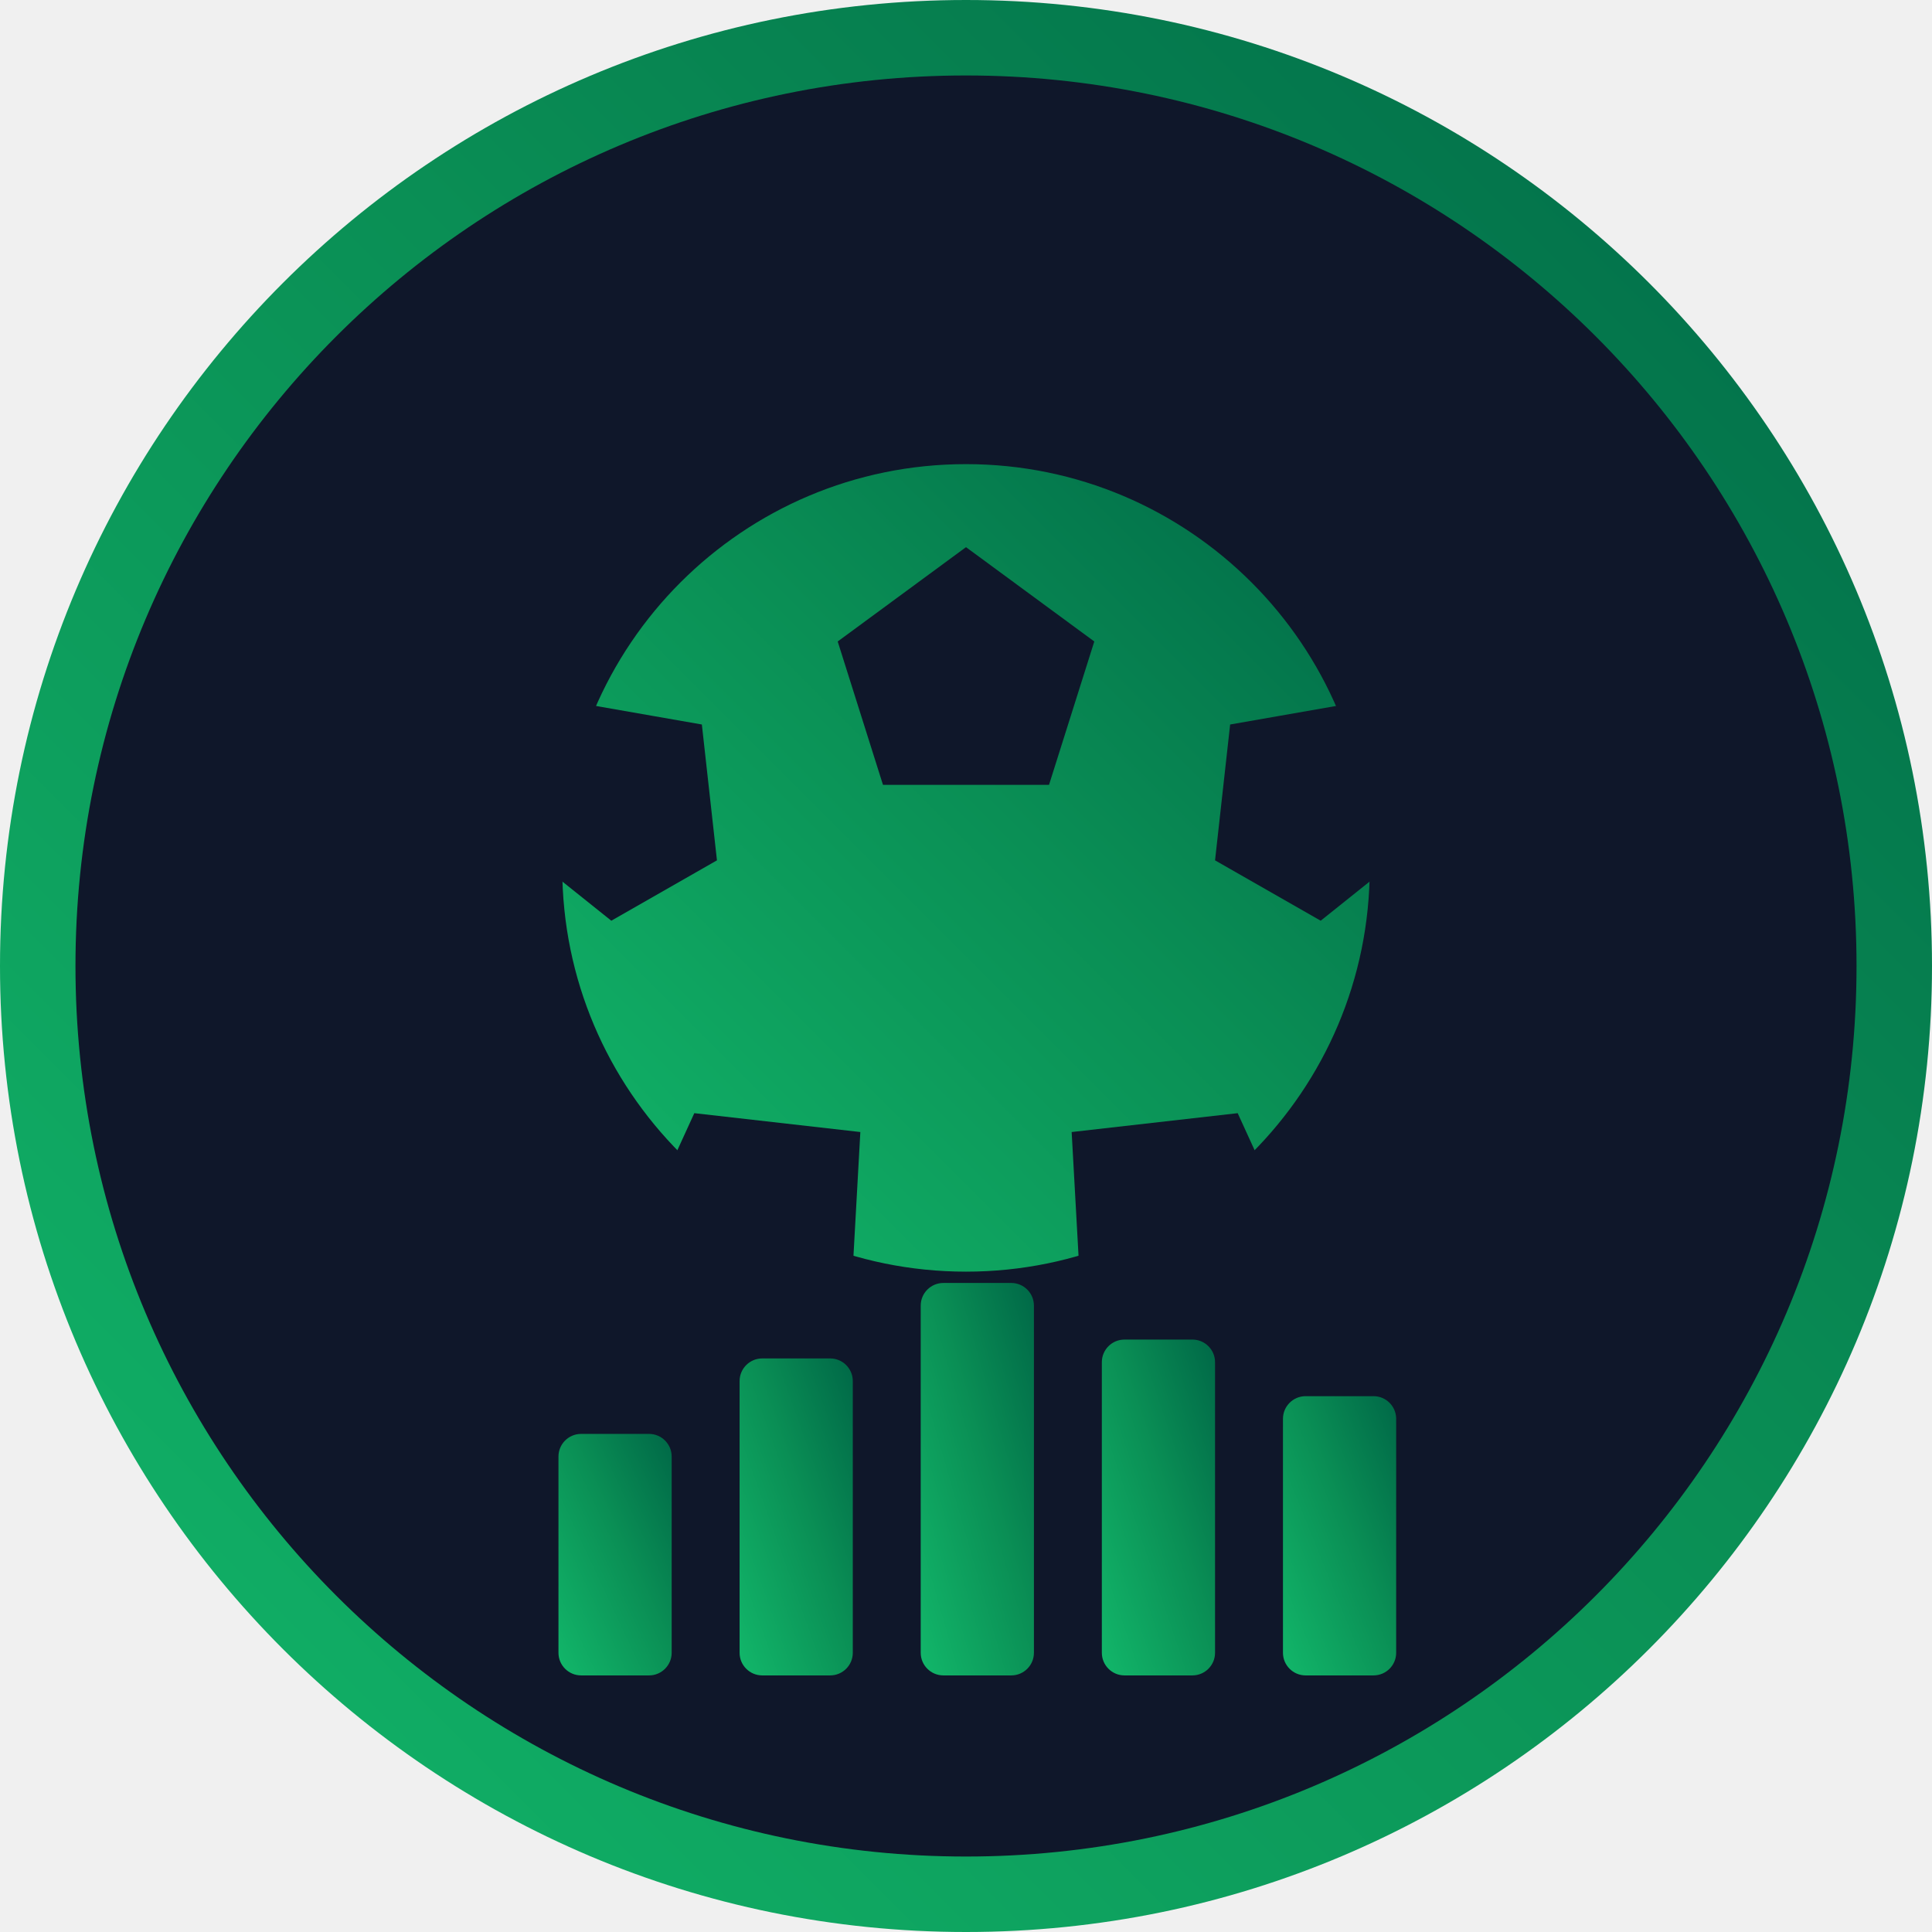
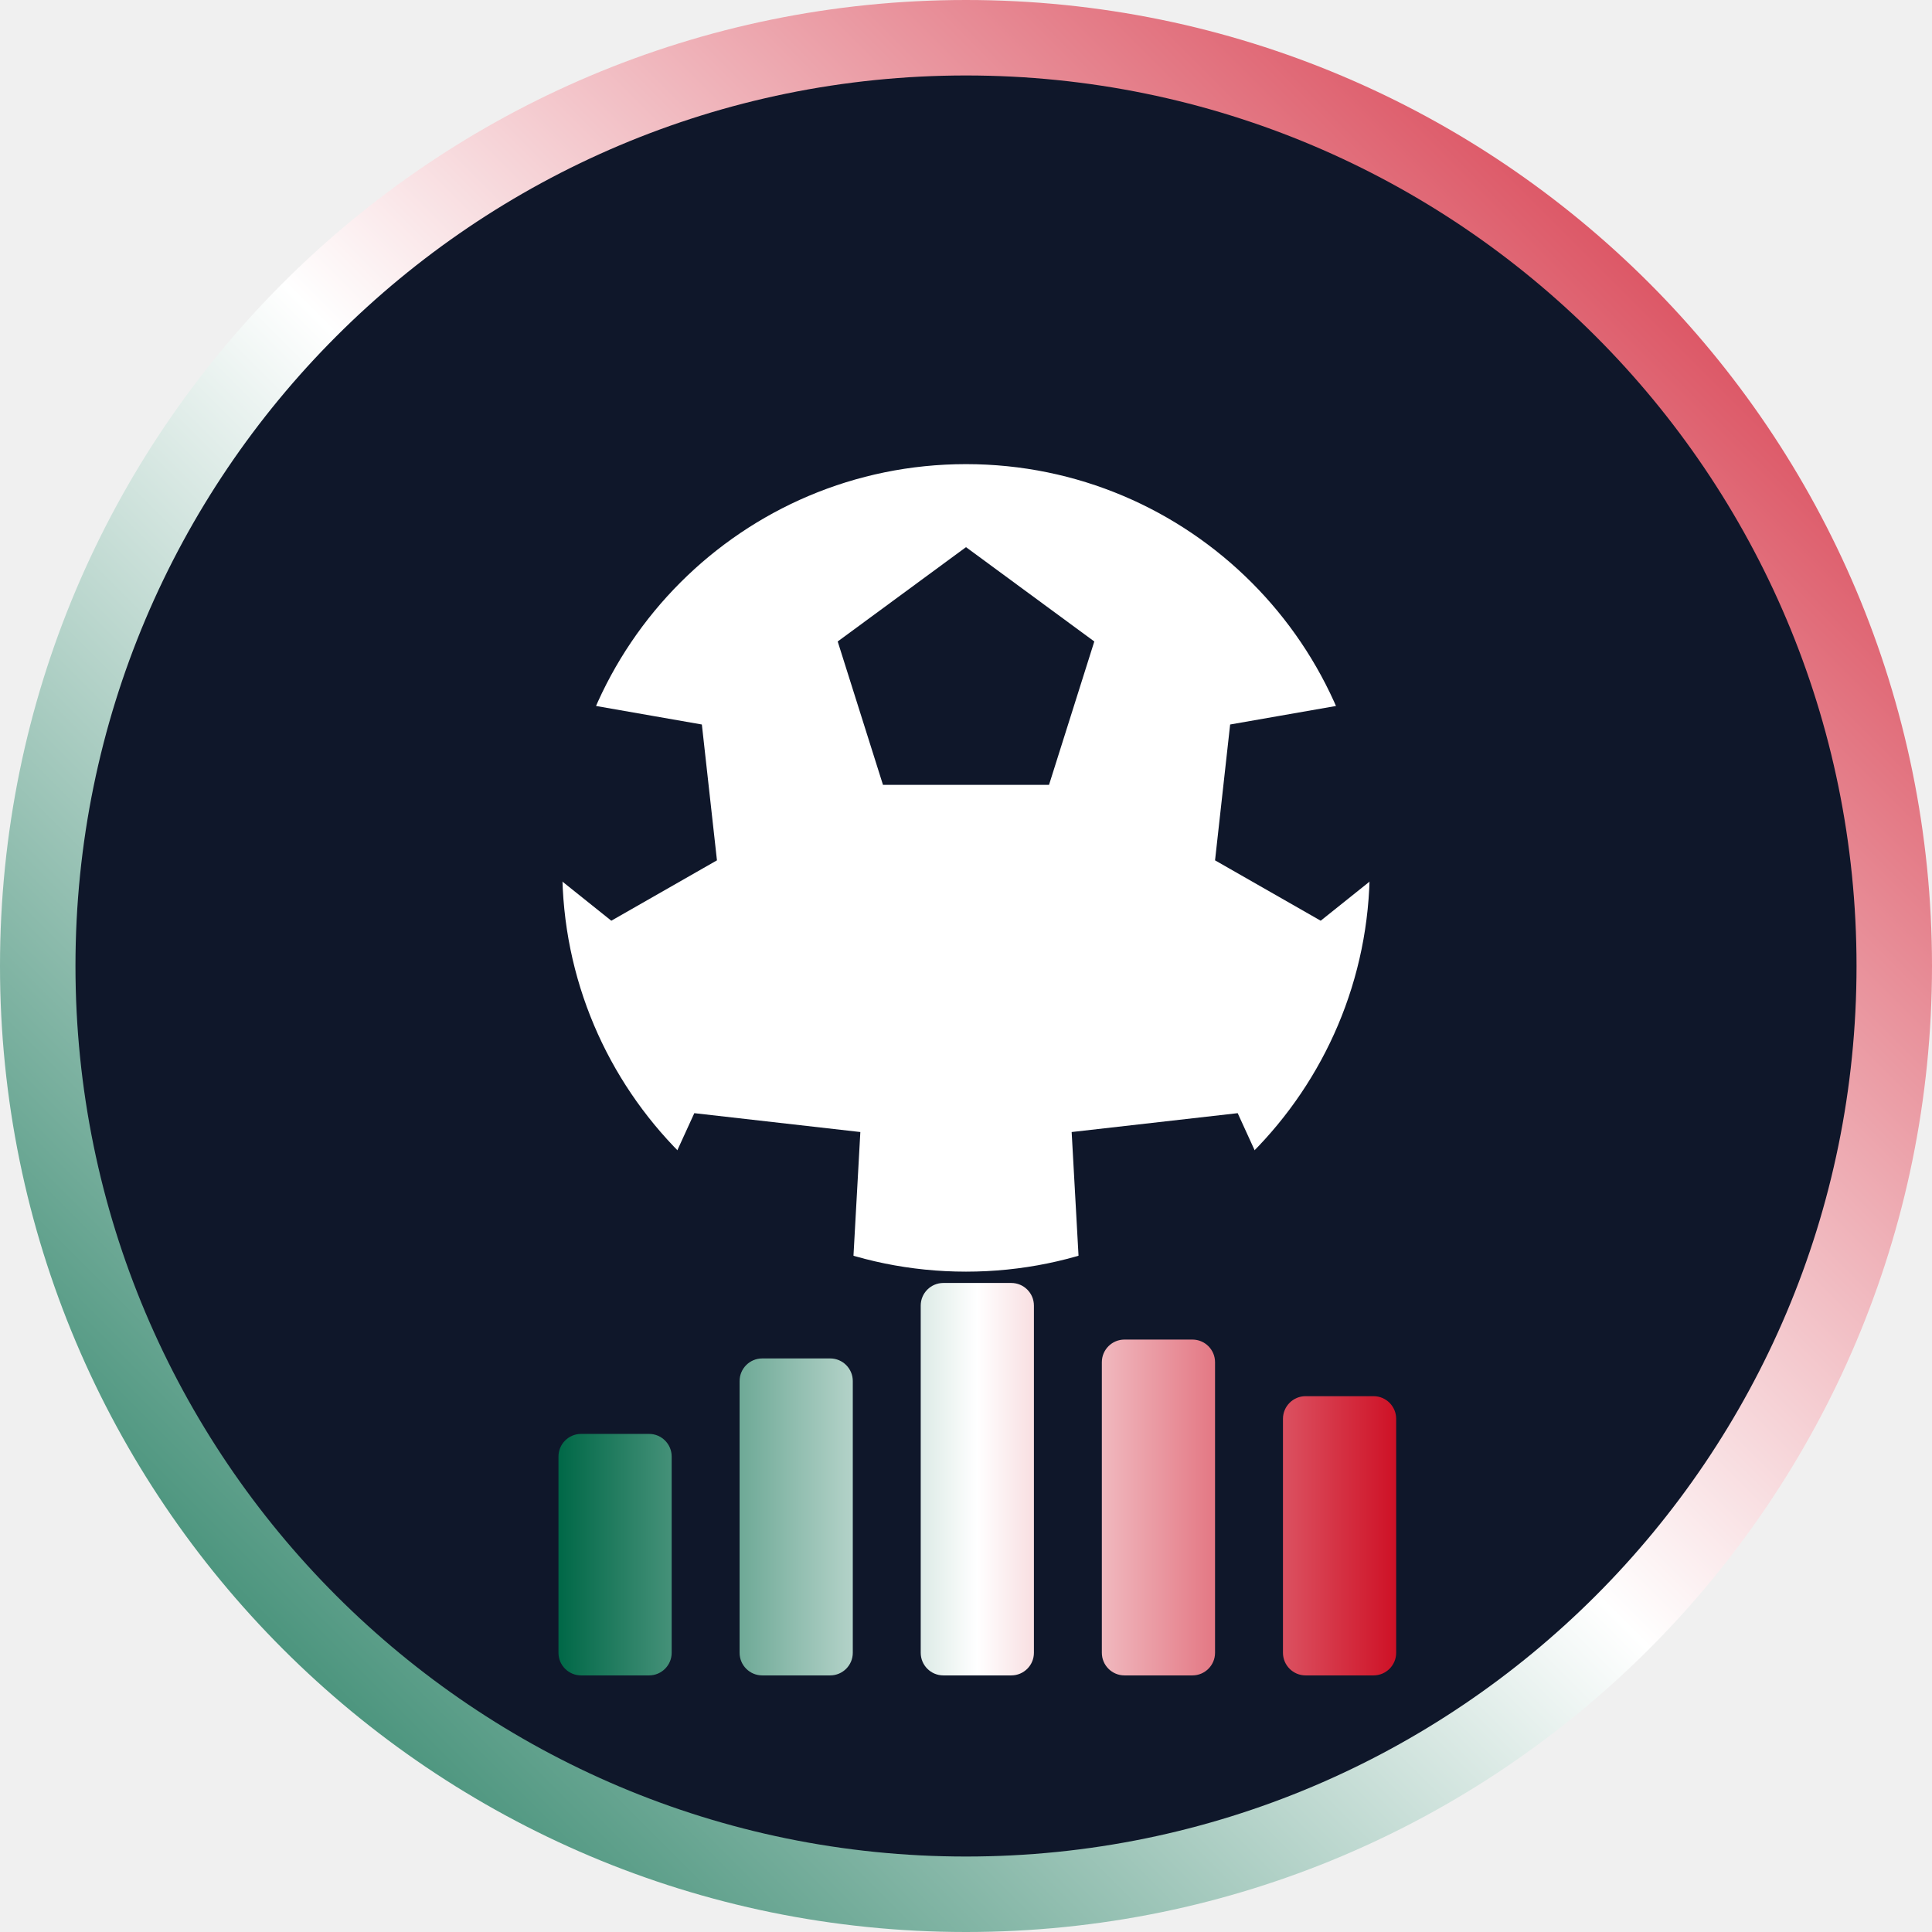
<svg xmlns="http://www.w3.org/2000/svg" viewBox="0 0 512 512">
  <defs>
    <linearGradient id="mx" x1="0%" y1="100%" x2="100%" y2="0%">
-       <stop offset="0%" stop-color="#12B76A" />
-       <stop offset="55%" stop-color="#0A8F55" />
-       <stop offset="100%" stop-color="#006847" />
+       <stop offset="0%" stop-color="#006847" />
+       <stop offset="50%" stop-color="#FFFFFF" />
+       <stop offset="100%" stop-color="#CE1126" />
+     </linearGradient>
+     <linearGradient id="bars" gradientUnits="userSpaceOnUse" x1="148" y1="0" x2="370" y2="0">
+       <stop offset="0%" stop-color="#006847" />
+       <stop offset="50%" stop-color="#FFFFFF" />
+       <stop offset="100%" stop-color="#CE1126" />
    </linearGradient>
    <clipPath id="ball">
      <circle cx="256" cy="230" r="110" />
    </clipPath>
  </defs>
  <circle cx="256" cy="256" r="256" fill="url(#mx)" />
  <circle cx="256" cy="256" r="236" fill="#0F172A" />
-   <circle cx="256" cy="230" r="110" fill="url(#mx)" />
+   <circle cx="256" cy="230" r="110" fill="#FFFFFF" />
  <g clip-path="url(#ball)">
    <polygon points="256,145 290,170 278,208 234,208 222,170" fill="#0F172A" />
    <polygon points="366,185 380,220 350,244 322,228 326,192" fill="#0F172A" />
    <polygon points="328,295 344,330 316,352 286,336 284,300" fill="#0F172A" />
    <polygon points="184,295 168,330 196,352 226,336 228,300" fill="#0F172A" />
    <polygon points="146,185 186,192 190,228 162,244 132,220" fill="#0F172A" />
  </g>
  <circle cx="256" cy="230" r="110" fill="none" stroke="#0F172A" stroke-width="6" />
-   <rect x="148" y="380" width="30" height="64" rx="6" fill="url(#mx)" />
-   <rect x="196" y="360" width="30" height="84" rx="6" fill="url(#mx)" />
-   <rect x="244" y="340" width="30" height="104" rx="6" fill="url(#mx)" />
-   <rect x="292" y="355" width="30" height="89" rx="6" fill="url(#mx)" />
-   <rect x="340" y="370" width="30" height="74" rx="6" fill="url(#mx)" />
+   <rect x="148" y="380" width="30" height="64" rx="6" fill="url(#bars)" />
+   <rect x="196" y="360" width="30" height="84" rx="6" fill="url(#bars)" />
+   <rect x="244" y="340" width="30" height="104" rx="6" fill="url(#bars)" />
+   <rect x="292" y="355" width="30" height="89" rx="6" fill="url(#bars)" />
+   <rect x="340" y="370" width="30" height="74" rx="6" fill="url(#bars)" />
</svg>
